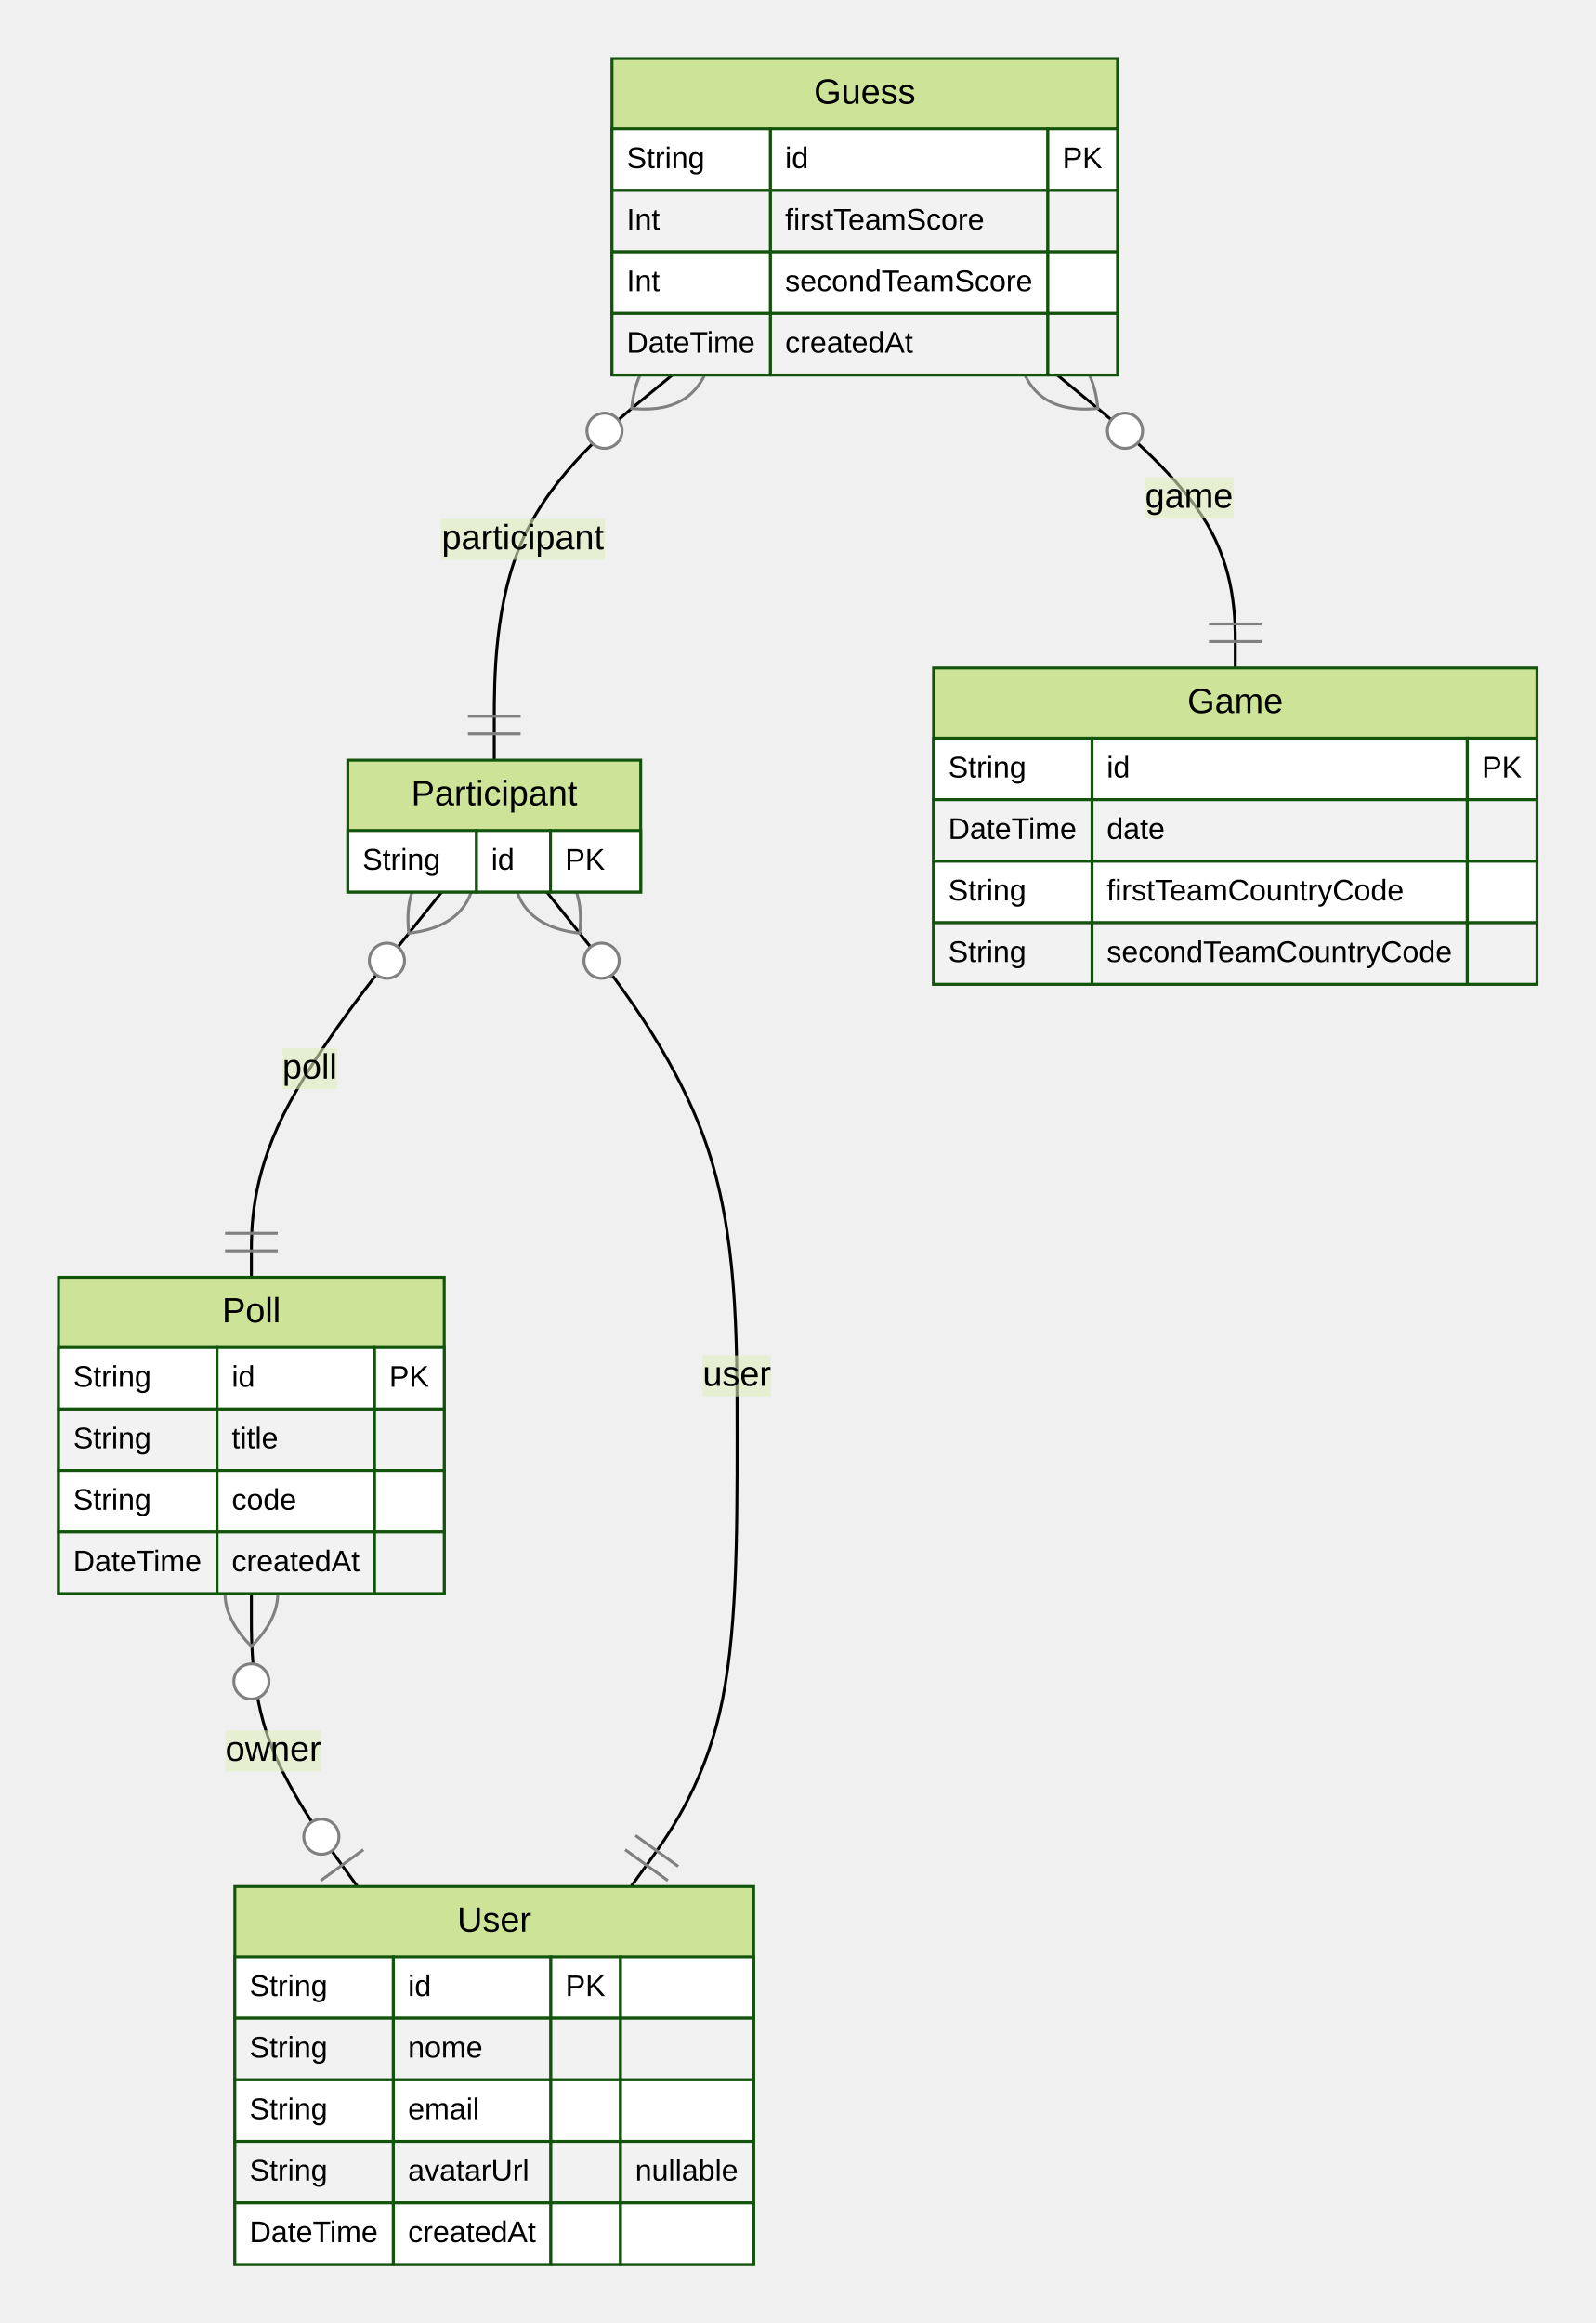
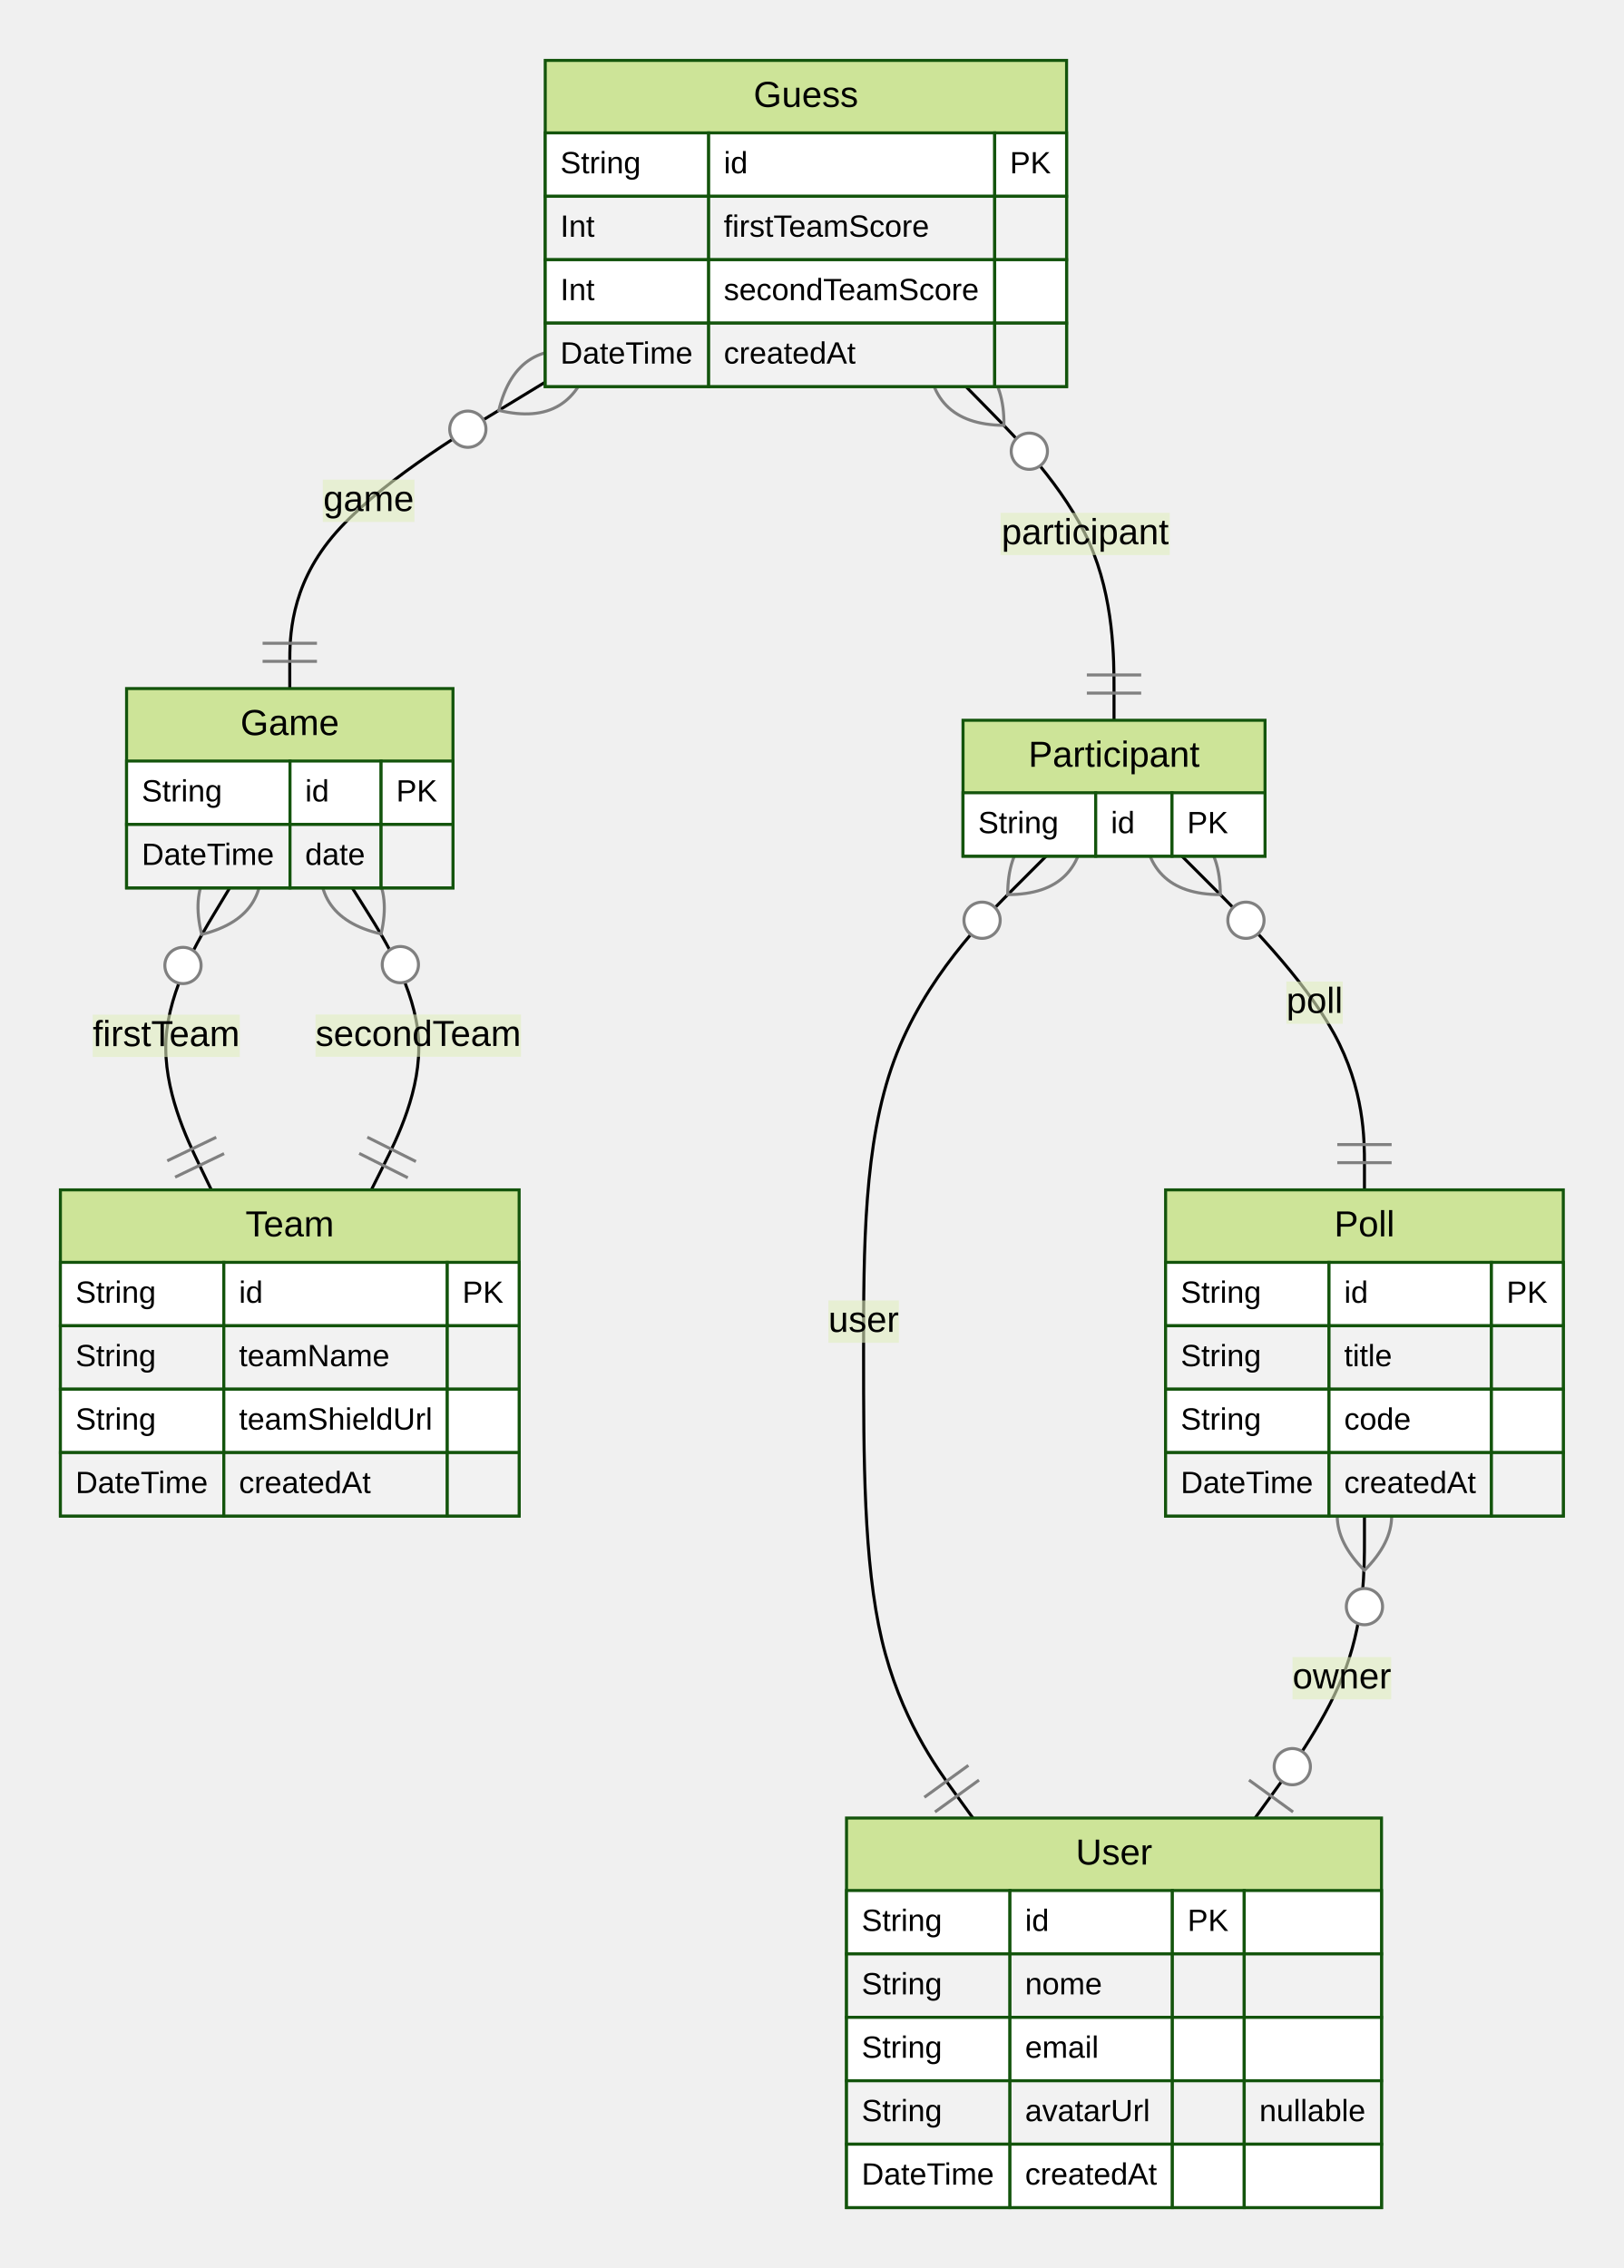
- <svg xmlns="http://www.w3.org/2000/svg" aria-labelledby="chart-title-mermaid-0 chart-desc-mermaid-0" role="img" viewBox="0 0 544.791 793" style="max-width: 544.791px; background-color: white;" width="100%" id="mermaid-0">
+ <svg xmlns="http://www.w3.org/2000/svg" aria-labelledby="chart-title-mermaid-0 chart-desc-mermaid-0" role="img" viewBox="0 0 537.62 751" style="max-width: 537.62px; background-color: white;" width="100%" id="mermaid-0">
  <style>#mermaid-0 {font-family:"trebuchet ms",verdana,arial,sans-serif;font-size:16px;fill:#000000;}#mermaid-0 .error-icon{fill:#552222;}#mermaid-0 .error-text{fill:#552222;stroke:#552222;}#mermaid-0 .edge-thickness-normal{stroke-width:2px;}#mermaid-0 .edge-thickness-thick{stroke-width:3.5px;}#mermaid-0 .edge-pattern-solid{stroke-dasharray:0;}#mermaid-0 .edge-pattern-dashed{stroke-dasharray:3;}#mermaid-0 .edge-pattern-dotted{stroke-dasharray:2;}#mermaid-0 .marker{fill:#000000;stroke:#000000;}#mermaid-0 .marker.cross{stroke:#000000;}#mermaid-0 svg{font-family:"trebuchet ms",verdana,arial,sans-serif;font-size:16px;}#mermaid-0 .entityBox{fill:#cde498;stroke:#13540c;}#mermaid-0 .attributeBoxOdd{fill:#ffffff;stroke:#13540c;}#mermaid-0 .attributeBoxEven{fill:#f2f2f2;stroke:#13540c;}#mermaid-0 .relationshipLabelBox{fill:hsl(78.158, 58.462%, 84.51%);opacity:0.7;background-color:hsl(78.158, 58.462%, 84.51%);}#mermaid-0 .relationshipLabelBox rect{opacity:0.5;}#mermaid-0 .relationshipLine{stroke:#000000;}#mermaid-0 :root{--mermaid-font-family:"trebuchet ms",verdana,arial,sans-serif;}</style>
  <g />
  <defs>
    <marker orient="auto" markerHeight="18" markerWidth="18" refY="9" refX="0" id="ONLY_ONE_START">
      <path d="M9,0 L9,18 M15,0 L15,18" fill="none" stroke="gray" />
    </marker>
  </defs>
  <defs>
    <marker orient="auto" markerHeight="18" markerWidth="18" refY="9" refX="18" id="ONLY_ONE_END">
      <path d="M3,0 L3,18 M9,0 L9,18" fill="none" stroke="gray" />
    </marker>
  </defs>
  <defs>
    <marker orient="auto" markerHeight="18" markerWidth="30" refY="9" refX="0" id="ZERO_OR_ONE_START">
      <circle r="6" cy="9" cx="21" fill="white" stroke="gray" />
      <path d="M9,0 L9,18" fill="none" stroke="gray" />
    </marker>
  </defs>
  <defs>
    <marker orient="auto" markerHeight="18" markerWidth="30" refY="9" refX="30" id="ZERO_OR_ONE_END">
      <circle r="6" cy="9" cx="9" fill="white" stroke="gray" />
      <path d="M21,0 L21,18" fill="none" stroke="gray" />
    </marker>
  </defs>
  <defs>
    <marker orient="auto" markerHeight="36" markerWidth="45" refY="18" refX="18" id="ONE_OR_MORE_START">
      <path d="M0,18 Q 18,0 36,18 Q 18,36 0,18 M42,9 L42,27" fill="none" stroke="gray" />
    </marker>
  </defs>
  <defs>
    <marker orient="auto" markerHeight="36" markerWidth="45" refY="18" refX="27" id="ONE_OR_MORE_END">
      <path d="M3,9 L3,27 M9,18 Q27,0 45,18 Q27,36 9,18" fill="none" stroke="gray" />
    </marker>
  </defs>
  <defs>
    <marker orient="auto" markerHeight="36" markerWidth="57" refY="18" refX="18" id="ZERO_OR_MORE_START">
      <circle r="6" cy="18" cx="48" fill="white" stroke="gray" />
      <path d="M0,18 Q18,0 36,18 Q18,36 0,18" fill="none" stroke="gray" />
    </marker>
  </defs>
  <defs>
    <marker orient="auto" markerHeight="36" markerWidth="57" refY="18" refX="39" id="ZERO_OR_MORE_END">
      <circle r="6" cy="18" cx="9" fill="white" stroke="gray" />
      <path d="M21,18 Q39,0 57,18 Q39,36 21,18" fill="none" stroke="gray" />
    </marker>
  </defs>
-   <path marker-start="url(#ZERO_OR_MORE_START)" marker-end="url(#ZERO_OR_ONE_END)" fill="none" stroke="gray" d="M85.841,544L85.841,552.333C85.841,560.667,85.841,577.333,91.876,594C97.911,610.667,109.981,627.333,116.016,635.667L122.051,644" class="er relationshipLine" />
-   <path marker-start="url(#ZERO_OR_MORE_START)" marker-end="url(#ONLY_ONE_END)" fill="none" stroke="gray" d="M186.702,304.5L197.532,318.083C208.362,331.667,230.023,358.833,240.853,389.75C251.683,420.667,251.683,455.333,251.683,490C251.683,524.667,251.683,559.333,245.648,585C239.613,610.667,227.543,627.333,221.508,635.667L215.473,644" class="er relationshipLine" />
-   <path marker-start="url(#ZERO_OR_MORE_START)" marker-end="url(#ONLY_ONE_END)" fill="none" stroke="gray" d="M150.823,304.5L139.992,318.083C129.162,331.667,107.502,358.833,96.672,380.75C85.841,402.667,85.841,419.333,85.841,427.667L85.841,436" class="er relationshipLine" />
-   <path marker-start="url(#ZERO_OR_MORE_START)" marker-end="url(#ONLY_ONE_END)" fill="none" stroke="gray" d="M360.956,128L371.093,136.333C381.23,144.667,401.503,161.333,411.64,178C421.777,194.667,421.777,211.333,421.777,219.667L421.777,228" class="er relationshipLine" />
-   <path marker-start="url(#ZERO_OR_MORE_START)" marker-end="url(#ONLY_ONE_END)" fill="none" stroke="gray" d="M229.583,128L219.446,136.333C209.309,144.667,189.036,161.333,178.899,183.25C168.762,205.167,168.762,232.333,168.762,245.917L168.762,259.5" class="er relationshipLine" />
-   <g transform="translate(20,436 )" id="Poll">
+   <path marker-start="url(#ZERO_OR_MORE_START)" marker-end="url(#ZERO_OR_ONE_END)" fill="none" stroke="gray" d="M451.778,502L451.778,510.333C451.778,518.667,451.778,535.333,445.743,552C439.708,568.667,427.638,585.333,421.603,593.667L415.568,602" class="er relationshipLine" />
+   <path marker-start="url(#ZERO_OR_MORE_START)" marker-end="url(#ONLY_ONE_END)" fill="none" stroke="gray" d="M346.379,283.5L336.305,293.583C326.232,303.667,306.084,323.833,296.011,351.25C285.937,378.667,285.937,413.333,285.937,448C285.937,482.667,285.937,517.333,291.972,543C298.007,568.667,310.077,585.333,316.112,593.667L322.147,602" class="er relationshipLine" />
+   <path marker-start="url(#ZERO_OR_MORE_START)" marker-end="url(#ONLY_ONE_END)" fill="none" stroke="gray" d="M391.336,283.5L401.41,293.583C411.484,303.667,431.631,323.833,441.705,342.25C451.778,360.667,451.778,377.333,451.778,385.667L451.778,394" class="er relationshipLine" />
+   <path marker-start="url(#ZERO_OR_MORE_START)" marker-end="url(#ONLY_ONE_END)" fill="none" stroke="gray" d="M76.067,294L71.047,302.333C66.027,310.667,55.986,327.333,54.973,344C53.959,360.667,61.972,377.333,65.978,385.667L69.985,394" class="er relationshipLine" />
+   <path marker-start="url(#ZERO_OR_MORE_START)" marker-end="url(#ONLY_ONE_END)" fill="none" stroke="gray" d="M116.628,294L121.851,302.333C127.073,310.667,137.518,327.333,138.573,344C139.628,360.667,131.291,377.333,127.123,385.667L122.955,394" class="er relationshipLine" />
+   <path marker-start="url(#ZERO_OR_MORE_START)" marker-end="url(#ONLY_ONE_END)" fill="none" stroke="gray" d="M180.532,126.524L166.434,135.103C152.337,143.683,124.142,160.841,110.044,177.754C95.946,194.667,95.946,211.333,95.946,219.667L95.946,228" class="er relationshipLine" />
+   <path marker-start="url(#ZERO_OR_MORE_START)" marker-end="url(#ONLY_ONE_END)" fill="none" stroke="gray" d="M319.811,128L327.985,136.333C336.16,144.667,352.509,161.333,360.683,179.75C368.858,198.167,368.858,218.333,368.858,228.417L368.858,238.5" class="er relationshipLine" />
+   <g transform="translate(385.9369,394 )" id="Poll">
    <rect height="108" width="131.683" y="0" x="0" stroke="gray" fill-opacity="100%" fill="honeydew" class="er entityBox" />
    <text transform="translate(65.84149,12)" style="font-family: &quot;trebuchet ms&quot;, verdana, arial, sans-serif;; font-size: 12px" text-anchor="middle" dominant-baseline="middle" y="0" x="0" id="entity-Poll" class="er entityLabel">Poll</text>
    <rect height="21" width="54.113" y="24" x="0" stroke="gray" fill-opacity="100%" fill="honeydew" class="er attributeBoxOdd" />
    <text transform="translate(5,34.5)" style="font-family: &quot;trebuchet ms&quot;, verdana, arial, sans-serif;; font-size: 10.2px" text-anchor="left" dominant-baseline="middle" y="0" x="0" id="entity-Poll-attr-1-type" class="er entityLabel">String</text>
    <rect height="21" width="53.775" y="24" x="54.113" stroke="gray" fill-opacity="100%" fill="honeydew" class="er attributeBoxOdd" />
    <text transform="translate(59.11313,34.5)" style="font-family: &quot;trebuchet ms&quot;, verdana, arial, sans-serif;; font-size: 10.2px" text-anchor="left" dominant-baseline="middle" y="0" x="0" id="entity-Poll-attr-1-name" class="er entityLabel">id</text>
    <rect height="21" width="23.795" y="24" x="107.888" stroke="gray" fill-opacity="100%" fill="honeydew" class="er attributeBoxOdd" />
    <text transform="translate(112.888,34.5)" style="font-family: &quot;trebuchet ms&quot;, verdana, arial, sans-serif;; font-size: 10.2px" text-anchor="left" dominant-baseline="middle" y="0" x="0" id="entity-Poll-attr-1-key" class="er entityLabel">PK</text>
    <rect height="21" width="54.113" y="45" x="0" stroke="gray" fill-opacity="100%" fill="honeydew" class="er attributeBoxEven" />
    <text transform="translate(5,55.5)" style="font-family: &quot;trebuchet ms&quot;, verdana, arial, sans-serif;; font-size: 10.2px" text-anchor="left" dominant-baseline="middle" y="0" x="0" id="entity-Poll-attr-2-type" class="er entityLabel">String</text>
    <rect height="21" width="53.775" y="45" x="54.113" stroke="gray" fill-opacity="100%" fill="honeydew" class="er attributeBoxEven" />
    <text transform="translate(59.11313,55.5)" style="font-family: &quot;trebuchet ms&quot;, verdana, arial, sans-serif;; font-size: 10.2px" text-anchor="left" dominant-baseline="middle" y="0" x="0" id="entity-Poll-attr-2-name" class="er entityLabel">title</text>
    <rect height="21" width="23.795" y="45" x="107.888" stroke="gray" fill-opacity="100%" fill="honeydew" class="er attributeBoxEven" />
    <text transform="translate(112.888,55.5)" style="font-family: &quot;trebuchet ms&quot;, verdana, arial, sans-serif;; font-size: 10.2px" text-anchor="left" dominant-baseline="middle" y="0" x="0" id="entity-Poll-attr-2-key" class="er entityLabel" />
    <rect height="21" width="54.113" y="66" x="0" stroke="gray" fill-opacity="100%" fill="honeydew" class="er attributeBoxOdd" />
    <text transform="translate(5,76.5)" style="font-family: &quot;trebuchet ms&quot;, verdana, arial, sans-serif;; font-size: 10.2px" text-anchor="left" dominant-baseline="middle" y="0" x="0" id="entity-Poll-attr-3-type" class="er entityLabel">String</text>
    <rect height="21" width="53.775" y="66" x="54.113" stroke="gray" fill-opacity="100%" fill="honeydew" class="er attributeBoxOdd" />
    <text transform="translate(59.11313,76.5)" style="font-family: &quot;trebuchet ms&quot;, verdana, arial, sans-serif;; font-size: 10.2px" text-anchor="left" dominant-baseline="middle" y="0" x="0" id="entity-Poll-attr-3-name" class="er entityLabel">code</text>
    <rect height="21" width="23.795" y="66" x="107.888" stroke="gray" fill-opacity="100%" fill="honeydew" class="er attributeBoxOdd" />
    <text transform="translate(112.888,76.5)" style="font-family: &quot;trebuchet ms&quot;, verdana, arial, sans-serif;; font-size: 10.2px" text-anchor="left" dominant-baseline="middle" y="0" x="0" id="entity-Poll-attr-3-key" class="er entityLabel" />
    <rect height="21" width="54.113" y="87" x="0" stroke="gray" fill-opacity="100%" fill="honeydew" class="er attributeBoxEven" />
    <text transform="translate(5,97.5)" style="font-family: &quot;trebuchet ms&quot;, verdana, arial, sans-serif;; font-size: 10.2px" text-anchor="left" dominant-baseline="middle" y="0" x="0" id="entity-Poll-attr-4-type" class="er entityLabel">DateTime</text>
    <rect height="21" width="53.775" y="87" x="54.113" stroke="gray" fill-opacity="100%" fill="honeydew" class="er attributeBoxEven" />
    <text transform="translate(59.11313,97.5)" style="font-family: &quot;trebuchet ms&quot;, verdana, arial, sans-serif;; font-size: 10.2px" text-anchor="left" dominant-baseline="middle" y="0" x="0" id="entity-Poll-attr-4-name" class="er entityLabel">createdAt</text>
    <rect height="21" width="23.795" y="87" x="107.888" stroke="gray" fill-opacity="100%" fill="honeydew" class="er attributeBoxEven" />
    <text transform="translate(112.888,97.5)" style="font-family: &quot;trebuchet ms&quot;, verdana, arial, sans-serif;; font-size: 10.2px" text-anchor="left" dominant-baseline="middle" y="0" x="0" id="entity-Poll-attr-4-key" class="er entityLabel" />
  </g>
-   <g transform="translate(118.7622,259.5 )" id="Participant">
+   <g transform="translate(318.8576,238.5 )" id="Participant">
    <rect height="45" width="100" y="0" x="0" stroke="gray" fill-opacity="100%" fill="honeydew" class="er entityBox" />
    <text transform="translate(50,12)" style="font-family: &quot;trebuchet ms&quot;, verdana, arial, sans-serif;; font-size: 12px" text-anchor="middle" dominant-baseline="middle" y="0" x="0" id="entity-Participant" class="er entityLabel">Participant</text>
    <rect height="21" width="43.945" y="24" x="0" stroke="gray" fill-opacity="100%" fill="honeydew" class="er attributeBoxOdd" />
    <text transform="translate(5,34.5)" style="font-family: &quot;trebuchet ms&quot;, verdana, arial, sans-serif;; font-size: 10.2px" text-anchor="left" dominant-baseline="middle" y="0" x="0" id="entity-Participant-attr-1-type" class="er entityLabel">String</text>
    <rect height="21" width="25.262" y="24" x="43.945" stroke="gray" fill-opacity="100%" fill="honeydew" class="er attributeBoxOdd" />
    <text transform="translate(48.94526,34.5)" style="font-family: &quot;trebuchet ms&quot;, verdana, arial, sans-serif;; font-size: 10.2px" text-anchor="left" dominant-baseline="middle" y="0" x="0" id="entity-Participant-attr-1-name" class="er entityLabel">id</text>
    <rect height="21" width="30.793" y="24" x="69.207" stroke="gray" fill-opacity="100%" fill="honeydew" class="er attributeBoxOdd" />
    <text transform="translate(74.20681,34.5)" style="font-family: &quot;trebuchet ms&quot;, verdana, arial, sans-serif;; font-size: 10.2px" text-anchor="left" dominant-baseline="middle" y="0" x="0" id="entity-Participant-attr-1-key" class="er entityLabel">PK</text>
  </g>
-   <g transform="translate(80.19414,644 )" id="User">
+   <g transform="translate(280.2895,602 )" id="User">
    <rect height="129" width="177.136" y="0" x="0" stroke="gray" fill-opacity="100%" fill="honeydew" class="er entityBox" />
    <text transform="translate(88.5681,12)" style="font-family: &quot;trebuchet ms&quot;, verdana, arial, sans-serif;; font-size: 12px" text-anchor="middle" dominant-baseline="middle" y="0" x="0" id="entity-User" class="er entityLabel">User</text>
    <rect height="21" width="54.113" y="24" x="0" stroke="gray" fill-opacity="100%" fill="honeydew" class="er attributeBoxOdd" />
    <text transform="translate(5,34.5)" style="font-family: &quot;trebuchet ms&quot;, verdana, arial, sans-serif;; font-size: 10.2px" text-anchor="left" dominant-baseline="middle" y="0" x="0" id="entity-User-attr-1-type" class="er entityLabel">String</text>
    <rect height="21" width="53.775" y="24" x="54.113" stroke="gray" fill-opacity="100%" fill="honeydew" class="er attributeBoxOdd" />
    <text transform="translate(59.11313,34.5)" style="font-family: &quot;trebuchet ms&quot;, verdana, arial, sans-serif;; font-size: 10.2px" text-anchor="left" dominant-baseline="middle" y="0" x="0" id="entity-User-attr-1-name" class="er entityLabel">id</text>
    <rect height="21" width="23.795" y="24" x="107.888" stroke="gray" fill-opacity="100%" fill="honeydew" class="er attributeBoxOdd" />
    <text transform="translate(112.888,34.5)" style="font-family: &quot;trebuchet ms&quot;, verdana, arial, sans-serif;; font-size: 10.2px" text-anchor="left" dominant-baseline="middle" y="0" x="0" id="entity-User-attr-1-key" class="er entityLabel">PK</text>
    <rect height="21" width="45.453" y="24" x="131.683" stroke="gray" fill-opacity="100%" fill="honeydew" class="er attributeBoxOdd" />
    <text transform="translate(136.683,34.5)" style="font-family: &quot;trebuchet ms&quot;, verdana, arial, sans-serif;; font-size: 10.2px" text-anchor="left" dominant-baseline="middle" y="0" x="0" id="entity-User-attr-1-comment" class="er entityLabel" />
    <rect height="21" width="54.113" y="45" x="0" stroke="gray" fill-opacity="100%" fill="honeydew" class="er attributeBoxEven" />
    <text transform="translate(5,55.5)" style="font-family: &quot;trebuchet ms&quot;, verdana, arial, sans-serif;; font-size: 10.2px" text-anchor="left" dominant-baseline="middle" y="0" x="0" id="entity-User-attr-2-type" class="er entityLabel">String</text>
    <rect height="21" width="53.775" y="45" x="54.113" stroke="gray" fill-opacity="100%" fill="honeydew" class="er attributeBoxEven" />
    <text transform="translate(59.11313,55.5)" style="font-family: &quot;trebuchet ms&quot;, verdana, arial, sans-serif;; font-size: 10.2px" text-anchor="left" dominant-baseline="middle" y="0" x="0" id="entity-User-attr-2-name" class="er entityLabel">nome</text>
    <rect height="21" width="23.795" y="45" x="107.888" stroke="gray" fill-opacity="100%" fill="honeydew" class="er attributeBoxEven" />
    <text transform="translate(112.888,55.5)" style="font-family: &quot;trebuchet ms&quot;, verdana, arial, sans-serif;; font-size: 10.2px" text-anchor="left" dominant-baseline="middle" y="0" x="0" id="entity-User-attr-2-key" class="er entityLabel" />
    <rect height="21" width="45.453" y="45" x="131.683" stroke="gray" fill-opacity="100%" fill="honeydew" class="er attributeBoxEven" />
    <text transform="translate(136.683,55.5)" style="font-family: &quot;trebuchet ms&quot;, verdana, arial, sans-serif;; font-size: 10.2px" text-anchor="left" dominant-baseline="middle" y="0" x="0" id="entity-User-attr-2-comment" class="er entityLabel" />
    <rect height="21" width="54.113" y="66" x="0" stroke="gray" fill-opacity="100%" fill="honeydew" class="er attributeBoxOdd" />
    <text transform="translate(5,76.5)" style="font-family: &quot;trebuchet ms&quot;, verdana, arial, sans-serif;; font-size: 10.2px" text-anchor="left" dominant-baseline="middle" y="0" x="0" id="entity-User-attr-3-type" class="er entityLabel">String</text>
    <rect height="21" width="53.775" y="66" x="54.113" stroke="gray" fill-opacity="100%" fill="honeydew" class="er attributeBoxOdd" />
    <text transform="translate(59.11313,76.5)" style="font-family: &quot;trebuchet ms&quot;, verdana, arial, sans-serif;; font-size: 10.2px" text-anchor="left" dominant-baseline="middle" y="0" x="0" id="entity-User-attr-3-name" class="er entityLabel">email</text>
    <rect height="21" width="23.795" y="66" x="107.888" stroke="gray" fill-opacity="100%" fill="honeydew" class="er attributeBoxOdd" />
    <text transform="translate(112.888,76.5)" style="font-family: &quot;trebuchet ms&quot;, verdana, arial, sans-serif;; font-size: 10.2px" text-anchor="left" dominant-baseline="middle" y="0" x="0" id="entity-User-attr-3-key" class="er entityLabel" />
    <rect height="21" width="45.453" y="66" x="131.683" stroke="gray" fill-opacity="100%" fill="honeydew" class="er attributeBoxOdd" />
    <text transform="translate(136.683,76.5)" style="font-family: &quot;trebuchet ms&quot;, verdana, arial, sans-serif;; font-size: 10.2px" text-anchor="left" dominant-baseline="middle" y="0" x="0" id="entity-User-attr-3-comment" class="er entityLabel" />
    <rect height="21" width="54.113" y="87" x="0" stroke="gray" fill-opacity="100%" fill="honeydew" class="er attributeBoxEven" />
    <text transform="translate(5,97.5)" style="font-family: &quot;trebuchet ms&quot;, verdana, arial, sans-serif;; font-size: 10.2px" text-anchor="left" dominant-baseline="middle" y="0" x="0" id="entity-User-attr-4-type" class="er entityLabel">String</text>
    <rect height="21" width="53.775" y="87" x="54.113" stroke="gray" fill-opacity="100%" fill="honeydew" class="er attributeBoxEven" />
    <text transform="translate(59.11313,97.5)" style="font-family: &quot;trebuchet ms&quot;, verdana, arial, sans-serif;; font-size: 10.2px" text-anchor="left" dominant-baseline="middle" y="0" x="0" id="entity-User-attr-4-name" class="er entityLabel">avatarUrl</text>
    <rect height="21" width="23.795" y="87" x="107.888" stroke="gray" fill-opacity="100%" fill="honeydew" class="er attributeBoxEven" />
    <text transform="translate(112.888,97.5)" style="font-family: &quot;trebuchet ms&quot;, verdana, arial, sans-serif;; font-size: 10.2px" text-anchor="left" dominant-baseline="middle" y="0" x="0" id="entity-User-attr-4-key" class="er entityLabel" />
    <rect height="21" width="45.453" y="87" x="131.683" stroke="gray" fill-opacity="100%" fill="honeydew" class="er attributeBoxEven" />
    <text transform="translate(136.683,97.5)" style="font-family: &quot;trebuchet ms&quot;, verdana, arial, sans-serif;; font-size: 10.2px" text-anchor="left" dominant-baseline="middle" y="0" x="0" id="entity-User-attr-4-comment" class="er entityLabel">nullable</text>
    <rect height="21" width="54.113" y="108" x="0" stroke="gray" fill-opacity="100%" fill="honeydew" class="er attributeBoxOdd" />
    <text transform="translate(5,118.5)" style="font-family: &quot;trebuchet ms&quot;, verdana, arial, sans-serif;; font-size: 10.2px" text-anchor="left" dominant-baseline="middle" y="0" x="0" id="entity-User-attr-5-type" class="er entityLabel">DateTime</text>
    <rect height="21" width="53.775" y="108" x="54.113" stroke="gray" fill-opacity="100%" fill="honeydew" class="er attributeBoxOdd" />
    <text transform="translate(59.11313,118.5)" style="font-family: &quot;trebuchet ms&quot;, verdana, arial, sans-serif;; font-size: 10.2px" text-anchor="left" dominant-baseline="middle" y="0" x="0" id="entity-User-attr-5-name" class="er entityLabel">createdAt</text>
    <rect height="21" width="23.795" y="108" x="107.888" stroke="gray" fill-opacity="100%" fill="honeydew" class="er attributeBoxOdd" />
    <text transform="translate(112.888,118.5)" style="font-family: &quot;trebuchet ms&quot;, verdana, arial, sans-serif;; font-size: 10.2px" text-anchor="left" dominant-baseline="middle" y="0" x="0" id="entity-User-attr-5-key" class="er entityLabel" />
    <rect height="21" width="45.453" y="108" x="131.683" stroke="gray" fill-opacity="100%" fill="honeydew" class="er attributeBoxOdd" />
    <text transform="translate(136.683,118.5)" style="font-family: &quot;trebuchet ms&quot;, verdana, arial, sans-serif;; font-size: 10.2px" text-anchor="left" dominant-baseline="middle" y="0" x="0" id="entity-User-attr-5-comment" class="er entityLabel" />
  </g>
-   <g transform="translate(318.7622,228 )" id="Game">
-     <rect height="108" width="206.029" y="0" x="0" stroke="gray" fill-opacity="100%" fill="honeydew" class="er entityBox" />
-     <text transform="translate(103.0145,12)" style="font-family: &quot;trebuchet ms&quot;, verdana, arial, sans-serif;; font-size: 12px" text-anchor="middle" dominant-baseline="middle" y="0" x="0" id="entity-Game" class="er entityLabel">Game</text>
+   <g transform="translate(41.91118,228 )" id="Game">
+     <rect height="66" width="108.07" y="0" x="0" stroke="gray" fill-opacity="100%" fill="honeydew" class="er entityBox" />
+     <text transform="translate(54.03506,12)" style="font-family: &quot;trebuchet ms&quot;, verdana, arial, sans-serif;; font-size: 12px" text-anchor="middle" dominant-baseline="middle" y="0" x="0" id="entity-Game" class="er entityLabel">Game</text>
    <rect height="21" width="54.113" y="24" x="0" stroke="gray" fill-opacity="100%" fill="honeydew" class="er attributeBoxOdd" />
    <text transform="translate(5,34.5)" style="font-family: &quot;trebuchet ms&quot;, verdana, arial, sans-serif;; font-size: 10.2px" text-anchor="left" dominant-baseline="middle" y="0" x="0" id="entity-Game-attr-1-type" class="er entityLabel">String</text>
-     <rect height="21" width="128.121" y="24" x="54.113" stroke="gray" fill-opacity="100%" fill="honeydew" class="er attributeBoxOdd" />
+     <rect height="21" width="30.162" y="24" x="54.113" stroke="gray" fill-opacity="100%" fill="honeydew" class="er attributeBoxOdd" />
    <text transform="translate(59.11313,34.5)" style="font-family: &quot;trebuchet ms&quot;, verdana, arial, sans-serif;; font-size: 10.2px" text-anchor="left" dominant-baseline="middle" y="0" x="0" id="entity-Game-attr-1-name" class="er entityLabel">id</text>
-     <rect height="21" width="23.795" y="24" x="182.234" stroke="gray" fill-opacity="100%" fill="honeydew" class="er attributeBoxOdd" />
-     <text transform="translate(187.2339,34.5)" style="font-family: &quot;trebuchet ms&quot;, verdana, arial, sans-serif;; font-size: 10.2px" text-anchor="left" dominant-baseline="middle" y="0" x="0" id="entity-Game-attr-1-key" class="er entityLabel">PK</text>
+     <rect height="21" width="23.795" y="24" x="84.275" stroke="gray" fill-opacity="100%" fill="honeydew" class="er attributeBoxOdd" />
+     <text transform="translate(89.27515,34.5)" style="font-family: &quot;trebuchet ms&quot;, verdana, arial, sans-serif;; font-size: 10.2px" text-anchor="left" dominant-baseline="middle" y="0" x="0" id="entity-Game-attr-1-key" class="er entityLabel">PK</text>
    <rect height="21" width="54.113" y="45" x="0" stroke="gray" fill-opacity="100%" fill="honeydew" class="er attributeBoxEven" />
    <text transform="translate(5,55.5)" style="font-family: &quot;trebuchet ms&quot;, verdana, arial, sans-serif;; font-size: 10.2px" text-anchor="left" dominant-baseline="middle" y="0" x="0" id="entity-Game-attr-2-type" class="er entityLabel">DateTime</text>
-     <rect height="21" width="128.121" y="45" x="54.113" stroke="gray" fill-opacity="100%" fill="honeydew" class="er attributeBoxEven" />
+     <rect height="21" width="30.162" y="45" x="54.113" stroke="gray" fill-opacity="100%" fill="honeydew" class="er attributeBoxEven" />
    <text transform="translate(59.11313,55.5)" style="font-family: &quot;trebuchet ms&quot;, verdana, arial, sans-serif;; font-size: 10.2px" text-anchor="left" dominant-baseline="middle" y="0" x="0" id="entity-Game-attr-2-name" class="er entityLabel">date</text>
-     <rect height="21" width="23.795" y="45" x="182.234" stroke="gray" fill-opacity="100%" fill="honeydew" class="er attributeBoxEven" />
-     <text transform="translate(187.2339,55.5)" style="font-family: &quot;trebuchet ms&quot;, verdana, arial, sans-serif;; font-size: 10.2px" text-anchor="left" dominant-baseline="middle" y="0" x="0" id="entity-Game-attr-2-key" class="er entityLabel" />
-     <rect height="21" width="54.113" y="66" x="0" stroke="gray" fill-opacity="100%" fill="honeydew" class="er attributeBoxOdd" />
-     <text transform="translate(5,76.5)" style="font-family: &quot;trebuchet ms&quot;, verdana, arial, sans-serif;; font-size: 10.2px" text-anchor="left" dominant-baseline="middle" y="0" x="0" id="entity-Game-attr-3-type" class="er entityLabel">String</text>
-     <rect height="21" width="128.121" y="66" x="54.113" stroke="gray" fill-opacity="100%" fill="honeydew" class="er attributeBoxOdd" />
-     <text transform="translate(59.11313,76.5)" style="font-family: &quot;trebuchet ms&quot;, verdana, arial, sans-serif;; font-size: 10.2px" text-anchor="left" dominant-baseline="middle" y="0" x="0" id="entity-Game-attr-3-name" class="er entityLabel">firstTeamCountryCode</text>
-     <rect height="21" width="23.795" y="66" x="182.234" stroke="gray" fill-opacity="100%" fill="honeydew" class="er attributeBoxOdd" />
-     <text transform="translate(187.2339,76.5)" style="font-family: &quot;trebuchet ms&quot;, verdana, arial, sans-serif;; font-size: 10.2px" text-anchor="left" dominant-baseline="middle" y="0" x="0" id="entity-Game-attr-3-key" class="er entityLabel" />
-     <rect height="21" width="54.113" y="87" x="0" stroke="gray" fill-opacity="100%" fill="honeydew" class="er attributeBoxEven" />
-     <text transform="translate(5,97.5)" style="font-family: &quot;trebuchet ms&quot;, verdana, arial, sans-serif;; font-size: 10.2px" text-anchor="left" dominant-baseline="middle" y="0" x="0" id="entity-Game-attr-4-type" class="er entityLabel">String</text>
-     <rect height="21" width="128.121" y="87" x="54.113" stroke="gray" fill-opacity="100%" fill="honeydew" class="er attributeBoxEven" />
-     <text transform="translate(59.11313,97.5)" style="font-family: &quot;trebuchet ms&quot;, verdana, arial, sans-serif;; font-size: 10.2px" text-anchor="left" dominant-baseline="middle" y="0" x="0" id="entity-Game-attr-4-name" class="er entityLabel">secondTeamCountryCode</text>
-     <rect height="21" width="23.795" y="87" x="182.234" stroke="gray" fill-opacity="100%" fill="honeydew" class="er attributeBoxEven" />
-     <text transform="translate(187.2339,97.5)" style="font-family: &quot;trebuchet ms&quot;, verdana, arial, sans-serif;; font-size: 10.2px" text-anchor="left" dominant-baseline="middle" y="0" x="0" id="entity-Game-attr-4-key" class="er entityLabel" />
-   </g>
-   <g transform="translate(208.9614,20 )" id="Guess">
+     <rect height="21" width="23.795" y="45" x="84.275" stroke="gray" fill-opacity="100%" fill="honeydew" class="er attributeBoxEven" />
+     <text transform="translate(89.27515,55.5)" style="font-family: &quot;trebuchet ms&quot;, verdana, arial, sans-serif;; font-size: 10.2px" text-anchor="left" dominant-baseline="middle" y="0" x="0" id="entity-Game-attr-2-key" class="er entityLabel" />
+   </g>
+   <g transform="translate(180.5321,20 )" id="Guess">
    <rect height="108" width="172.616" y="0" x="0" stroke="gray" fill-opacity="100%" fill="honeydew" class="er entityBox" />
    <text transform="translate(86.30805,12)" style="font-family: &quot;trebuchet ms&quot;, verdana, arial, sans-serif;; font-size: 12px" text-anchor="middle" dominant-baseline="middle" y="0" x="0" id="entity-Guess" class="er entityLabel">Guess</text>
    <rect height="21" width="54.113" y="24" x="0" stroke="gray" fill-opacity="100%" fill="honeydew" class="er attributeBoxOdd" />
    <text transform="translate(5,34.5)" style="font-family: &quot;trebuchet ms&quot;, verdana, arial, sans-serif;; font-size: 10.2px" text-anchor="left" dominant-baseline="middle" y="0" x="0" id="entity-Guess-attr-1-type" class="er entityLabel">String</text>
    <rect height="21" width="94.708" y="24" x="54.113" stroke="gray" fill-opacity="100%" fill="honeydew" class="er attributeBoxOdd" />
    <text transform="translate(59.11313,34.5)" style="font-family: &quot;trebuchet ms&quot;, verdana, arial, sans-serif;; font-size: 10.2px" text-anchor="left" dominant-baseline="middle" y="0" x="0" id="entity-Guess-attr-1-name" class="er entityLabel">id</text>
    <rect height="21" width="23.795" y="24" x="148.821" stroke="gray" fill-opacity="100%" fill="honeydew" class="er attributeBoxOdd" />
    <text transform="translate(153.8211,34.5)" style="font-family: &quot;trebuchet ms&quot;, verdana, arial, sans-serif;; font-size: 10.2px" text-anchor="left" dominant-baseline="middle" y="0" x="0" id="entity-Guess-attr-1-key" class="er entityLabel">PK</text>
    <rect height="21" width="54.113" y="45" x="0" stroke="gray" fill-opacity="100%" fill="honeydew" class="er attributeBoxEven" />
    <text transform="translate(5,55.5)" style="font-family: &quot;trebuchet ms&quot;, verdana, arial, sans-serif;; font-size: 10.2px" text-anchor="left" dominant-baseline="middle" y="0" x="0" id="entity-Guess-attr-2-type" class="er entityLabel">Int</text>
    <rect height="21" width="94.708" y="45" x="54.113" stroke="gray" fill-opacity="100%" fill="honeydew" class="er attributeBoxEven" />
    <text transform="translate(59.11313,55.5)" style="font-family: &quot;trebuchet ms&quot;, verdana, arial, sans-serif;; font-size: 10.2px" text-anchor="left" dominant-baseline="middle" y="0" x="0" id="entity-Guess-attr-2-name" class="er entityLabel">firstTeamScore</text>
    <rect height="21" width="23.795" y="45" x="148.821" stroke="gray" fill-opacity="100%" fill="honeydew" class="er attributeBoxEven" />
    <text transform="translate(153.8211,55.5)" style="font-family: &quot;trebuchet ms&quot;, verdana, arial, sans-serif;; font-size: 10.2px" text-anchor="left" dominant-baseline="middle" y="0" x="0" id="entity-Guess-attr-2-key" class="er entityLabel" />
    <rect height="21" width="54.113" y="66" x="0" stroke="gray" fill-opacity="100%" fill="honeydew" class="er attributeBoxOdd" />
    <text transform="translate(5,76.5)" style="font-family: &quot;trebuchet ms&quot;, verdana, arial, sans-serif;; font-size: 10.2px" text-anchor="left" dominant-baseline="middle" y="0" x="0" id="entity-Guess-attr-3-type" class="er entityLabel">Int</text>
    <rect height="21" width="94.708" y="66" x="54.113" stroke="gray" fill-opacity="100%" fill="honeydew" class="er attributeBoxOdd" />
    <text transform="translate(59.11313,76.5)" style="font-family: &quot;trebuchet ms&quot;, verdana, arial, sans-serif;; font-size: 10.2px" text-anchor="left" dominant-baseline="middle" y="0" x="0" id="entity-Guess-attr-3-name" class="er entityLabel">secondTeamScore</text>
    <rect height="21" width="23.795" y="66" x="148.821" stroke="gray" fill-opacity="100%" fill="honeydew" class="er attributeBoxOdd" />
    <text transform="translate(153.8211,76.5)" style="font-family: &quot;trebuchet ms&quot;, verdana, arial, sans-serif;; font-size: 10.2px" text-anchor="left" dominant-baseline="middle" y="0" x="0" id="entity-Guess-attr-3-key" class="er entityLabel" />
    <rect height="21" width="54.113" y="87" x="0" stroke="gray" fill-opacity="100%" fill="honeydew" class="er attributeBoxEven" />
    <text transform="translate(5,97.5)" style="font-family: &quot;trebuchet ms&quot;, verdana, arial, sans-serif;; font-size: 10.2px" text-anchor="left" dominant-baseline="middle" y="0" x="0" id="entity-Guess-attr-4-type" class="er entityLabel">DateTime</text>
    <rect height="21" width="94.708" y="87" x="54.113" stroke="gray" fill-opacity="100%" fill="honeydew" class="er attributeBoxEven" />
    <text transform="translate(59.11313,97.5)" style="font-family: &quot;trebuchet ms&quot;, verdana, arial, sans-serif;; font-size: 10.2px" text-anchor="left" dominant-baseline="middle" y="0" x="0" id="entity-Guess-attr-4-name" class="er entityLabel">createdAt</text>
    <rect height="21" width="23.795" y="87" x="148.821" stroke="gray" fill-opacity="100%" fill="honeydew" class="er attributeBoxEven" />
    <text transform="translate(153.8211,97.5)" style="font-family: &quot;trebuchet ms&quot;, verdana, arial, sans-serif;; font-size: 10.2px" text-anchor="left" dominant-baseline="middle" y="0" x="0" id="entity-Guess-attr-4-key" class="er entityLabel" />
  </g>
-   <rect fill-opacity="85%" fill="white" height="14" width="32.688" y="590.7" x="76.968" class="er relationshipLabelBox" />
-   <text style="font-family: &quot;trebuchet ms&quot;, verdana, arial, sans-serif;; font-size: 12px" dominant-baseline="middle" text-anchor="middle" y="597.7" x="93.312" id="rel1" class="er relationshipLabel">owner</text>
-   <rect fill-opacity="85%" fill="white" height="14" width="23.348" y="462.676" x="239.928" class="er relationshipLabelBox" />
-   <text style="font-family: &quot;trebuchet ms&quot;, verdana, arial, sans-serif;; font-size: 12px" dominant-baseline="middle" text-anchor="middle" y="469.676" x="251.601" id="rel2" class="er relationshipLabel">user</text>
-   <rect fill-opacity="85%" fill="white" height="14" width="18.688" y="357.795" x="96.4" class="er relationshipLabelBox" />
-   <text style="font-family: &quot;trebuchet ms&quot;, verdana, arial, sans-serif;; font-size: 12px" dominant-baseline="middle" text-anchor="middle" y="364.795" x="105.744" id="rel3" class="er relationshipLabel">poll</text>
-   <rect fill-opacity="85%" fill="white" height="14" width="30.344" y="162.93" x="390.825" class="er relationshipLabelBox" />
-   <text style="font-family: &quot;trebuchet ms&quot;, verdana, arial, sans-serif;; font-size: 12px" dominant-baseline="middle" text-anchor="middle" y="169.93" x="405.997" id="rel4" class="er relationshipLabel">game</text>
-   <rect fill-opacity="85%" fill="white" height="14" width="56.031" y="177.114" x="150.49" class="er relationshipLabelBox" />
-   <text style="font-family: &quot;trebuchet ms&quot;, verdana, arial, sans-serif;; font-size: 12px" dominant-baseline="middle" text-anchor="middle" y="184.114" x="178.506" id="rel5" class="er relationshipLabel">participant</text>
+   <g transform="translate(20,394 )" id="Team">
+     <rect height="108" width="151.892" y="0" x="0" stroke="gray" fill-opacity="100%" fill="honeydew" class="er entityBox" />
+     <text transform="translate(75.94624,12)" style="font-family: &quot;trebuchet ms&quot;, verdana, arial, sans-serif;; font-size: 12px" text-anchor="middle" dominant-baseline="middle" y="0" x="0" id="entity-Team" class="er entityLabel">Team</text>
+     <rect height="21" width="54.113" y="24" x="0" stroke="gray" fill-opacity="100%" fill="honeydew" class="er attributeBoxOdd" />
+     <text transform="translate(5,34.5)" style="font-family: &quot;trebuchet ms&quot;, verdana, arial, sans-serif;; font-size: 10.2px" text-anchor="left" dominant-baseline="middle" y="0" x="0" id="entity-Team-attr-1-type" class="er entityLabel">String</text>
+     <rect height="21" width="73.984" y="24" x="54.113" stroke="gray" fill-opacity="100%" fill="honeydew" class="er attributeBoxOdd" />
+     <text transform="translate(59.11313,34.5)" style="font-family: &quot;trebuchet ms&quot;, verdana, arial, sans-serif;; font-size: 10.2px" text-anchor="left" dominant-baseline="middle" y="0" x="0" id="entity-Team-attr-1-name" class="er entityLabel">id</text>
+     <rect height="21" width="23.795" y="24" x="128.098" stroke="gray" fill-opacity="100%" fill="honeydew" class="er attributeBoxOdd" />
+     <text transform="translate(133.0975,34.5)" style="font-family: &quot;trebuchet ms&quot;, verdana, arial, sans-serif;; font-size: 10.2px" text-anchor="left" dominant-baseline="middle" y="0" x="0" id="entity-Team-attr-1-key" class="er entityLabel">PK</text>
+     <rect height="21" width="54.113" y="45" x="0" stroke="gray" fill-opacity="100%" fill="honeydew" class="er attributeBoxEven" />
+     <text transform="translate(5,55.5)" style="font-family: &quot;trebuchet ms&quot;, verdana, arial, sans-serif;; font-size: 10.2px" text-anchor="left" dominant-baseline="middle" y="0" x="0" id="entity-Team-attr-2-type" class="er entityLabel">String</text>
+     <rect height="21" width="73.984" y="45" x="54.113" stroke="gray" fill-opacity="100%" fill="honeydew" class="er attributeBoxEven" />
+     <text transform="translate(59.11313,55.5)" style="font-family: &quot;trebuchet ms&quot;, verdana, arial, sans-serif;; font-size: 10.2px" text-anchor="left" dominant-baseline="middle" y="0" x="0" id="entity-Team-attr-2-name" class="er entityLabel">teamName</text>
+     <rect height="21" width="23.795" y="45" x="128.098" stroke="gray" fill-opacity="100%" fill="honeydew" class="er attributeBoxEven" />
+     <text transform="translate(133.0975,55.5)" style="font-family: &quot;trebuchet ms&quot;, verdana, arial, sans-serif;; font-size: 10.2px" text-anchor="left" dominant-baseline="middle" y="0" x="0" id="entity-Team-attr-2-key" class="er entityLabel" />
+     <rect height="21" width="54.113" y="66" x="0" stroke="gray" fill-opacity="100%" fill="honeydew" class="er attributeBoxOdd" />
+     <text transform="translate(5,76.5)" style="font-family: &quot;trebuchet ms&quot;, verdana, arial, sans-serif;; font-size: 10.2px" text-anchor="left" dominant-baseline="middle" y="0" x="0" id="entity-Team-attr-3-type" class="er entityLabel">String</text>
+     <rect height="21" width="73.984" y="66" x="54.113" stroke="gray" fill-opacity="100%" fill="honeydew" class="er attributeBoxOdd" />
+     <text transform="translate(59.11313,76.5)" style="font-family: &quot;trebuchet ms&quot;, verdana, arial, sans-serif;; font-size: 10.2px" text-anchor="left" dominant-baseline="middle" y="0" x="0" id="entity-Team-attr-3-name" class="er entityLabel">teamShieldUrl</text>
+     <rect height="21" width="23.795" y="66" x="128.098" stroke="gray" fill-opacity="100%" fill="honeydew" class="er attributeBoxOdd" />
+     <text transform="translate(133.0975,76.5)" style="font-family: &quot;trebuchet ms&quot;, verdana, arial, sans-serif;; font-size: 10.2px" text-anchor="left" dominant-baseline="middle" y="0" x="0" id="entity-Team-attr-3-key" class="er entityLabel" />
+     <rect height="21" width="54.113" y="87" x="0" stroke="gray" fill-opacity="100%" fill="honeydew" class="er attributeBoxEven" />
+     <text transform="translate(5,97.5)" style="font-family: &quot;trebuchet ms&quot;, verdana, arial, sans-serif;; font-size: 10.2px" text-anchor="left" dominant-baseline="middle" y="0" x="0" id="entity-Team-attr-4-type" class="er entityLabel">DateTime</text>
+     <rect height="21" width="73.984" y="87" x="54.113" stroke="gray" fill-opacity="100%" fill="honeydew" class="er attributeBoxEven" />
+     <text transform="translate(59.11313,97.5)" style="font-family: &quot;trebuchet ms&quot;, verdana, arial, sans-serif;; font-size: 10.2px" text-anchor="left" dominant-baseline="middle" y="0" x="0" id="entity-Team-attr-4-name" class="er entityLabel">createdAt</text>
+     <rect height="21" width="23.795" y="87" x="128.098" stroke="gray" fill-opacity="100%" fill="honeydew" class="er attributeBoxEven" />
+     <text transform="translate(133.0975,97.5)" style="font-family: &quot;trebuchet ms&quot;, verdana, arial, sans-serif;; font-size: 10.2px" text-anchor="left" dominant-baseline="middle" y="0" x="0" id="entity-Team-attr-4-key" class="er entityLabel" />
+   </g>
+   <rect fill-opacity="85%" fill="white" height="14" width="32.688" y="548.7" x="427.964" class="er relationshipLabelBox" />
+   <text style="font-family: &quot;trebuchet ms&quot;, verdana, arial, sans-serif;; font-size: 12px" dominant-baseline="middle" text-anchor="middle" y="555.7" x="444.308" id="rel1" class="er relationshipLabel">owner</text>
+   <rect fill-opacity="85%" fill="white" height="14" width="23.348" y="430.625" x="274.274" class="er relationshipLabelBox" />
+   <text style="font-family: &quot;trebuchet ms&quot;, verdana, arial, sans-serif;; font-size: 12px" dominant-baseline="middle" text-anchor="middle" y="437.625" x="285.947" id="rel2" class="er relationshipLabel">user</text>
+   <rect fill-opacity="85%" fill="white" height="14" width="18.688" y="325.008" x="425.922" class="er relationshipLabelBox" />
+   <text style="font-family: &quot;trebuchet ms&quot;, verdana, arial, sans-serif;; font-size: 12px" dominant-baseline="middle" text-anchor="middle" y="332.008" x="435.266" id="rel3" class="er relationshipLabel">poll</text>
+   <rect fill-opacity="85%" fill="white" height="14" width="48.688" y="336.002" x="30.7" class="er relationshipLabelBox" />
+   <text style="font-family: &quot;trebuchet ms&quot;, verdana, arial, sans-serif;; font-size: 12px" dominant-baseline="middle" text-anchor="middle" y="343.002" x="55.044" id="rel4" class="er relationshipLabel">firstTeam</text>
+   <rect fill-opacity="85%" fill="white" height="14" width="68.047" y="335.927" x="104.469" class="er relationshipLabelBox" />
+   <text style="font-family: &quot;trebuchet ms&quot;, verdana, arial, sans-serif;; font-size: 12px" dominant-baseline="middle" text-anchor="middle" y="342.927" x="138.492" id="rel5" class="er relationshipLabel">secondTeam</text>
+   <rect fill-opacity="85%" fill="white" height="14" width="30.344" y="158.819" x="106.88" class="er relationshipLabelBox" />
+   <text style="font-family: &quot;trebuchet ms&quot;, verdana, arial, sans-serif;; font-size: 12px" dominant-baseline="middle" text-anchor="middle" y="165.819" x="122.052" id="rel6" class="er relationshipLabel">game</text>
+   <rect fill-opacity="85%" fill="white" height="14" width="56.031" y="169.806" x="331.286" class="er relationshipLabelBox" />
+   <text style="font-family: &quot;trebuchet ms&quot;, verdana, arial, sans-serif;; font-size: 12px" dominant-baseline="middle" text-anchor="middle" y="176.806" x="359.301" id="rel7" class="er relationshipLabel">participant</text>
</svg>
